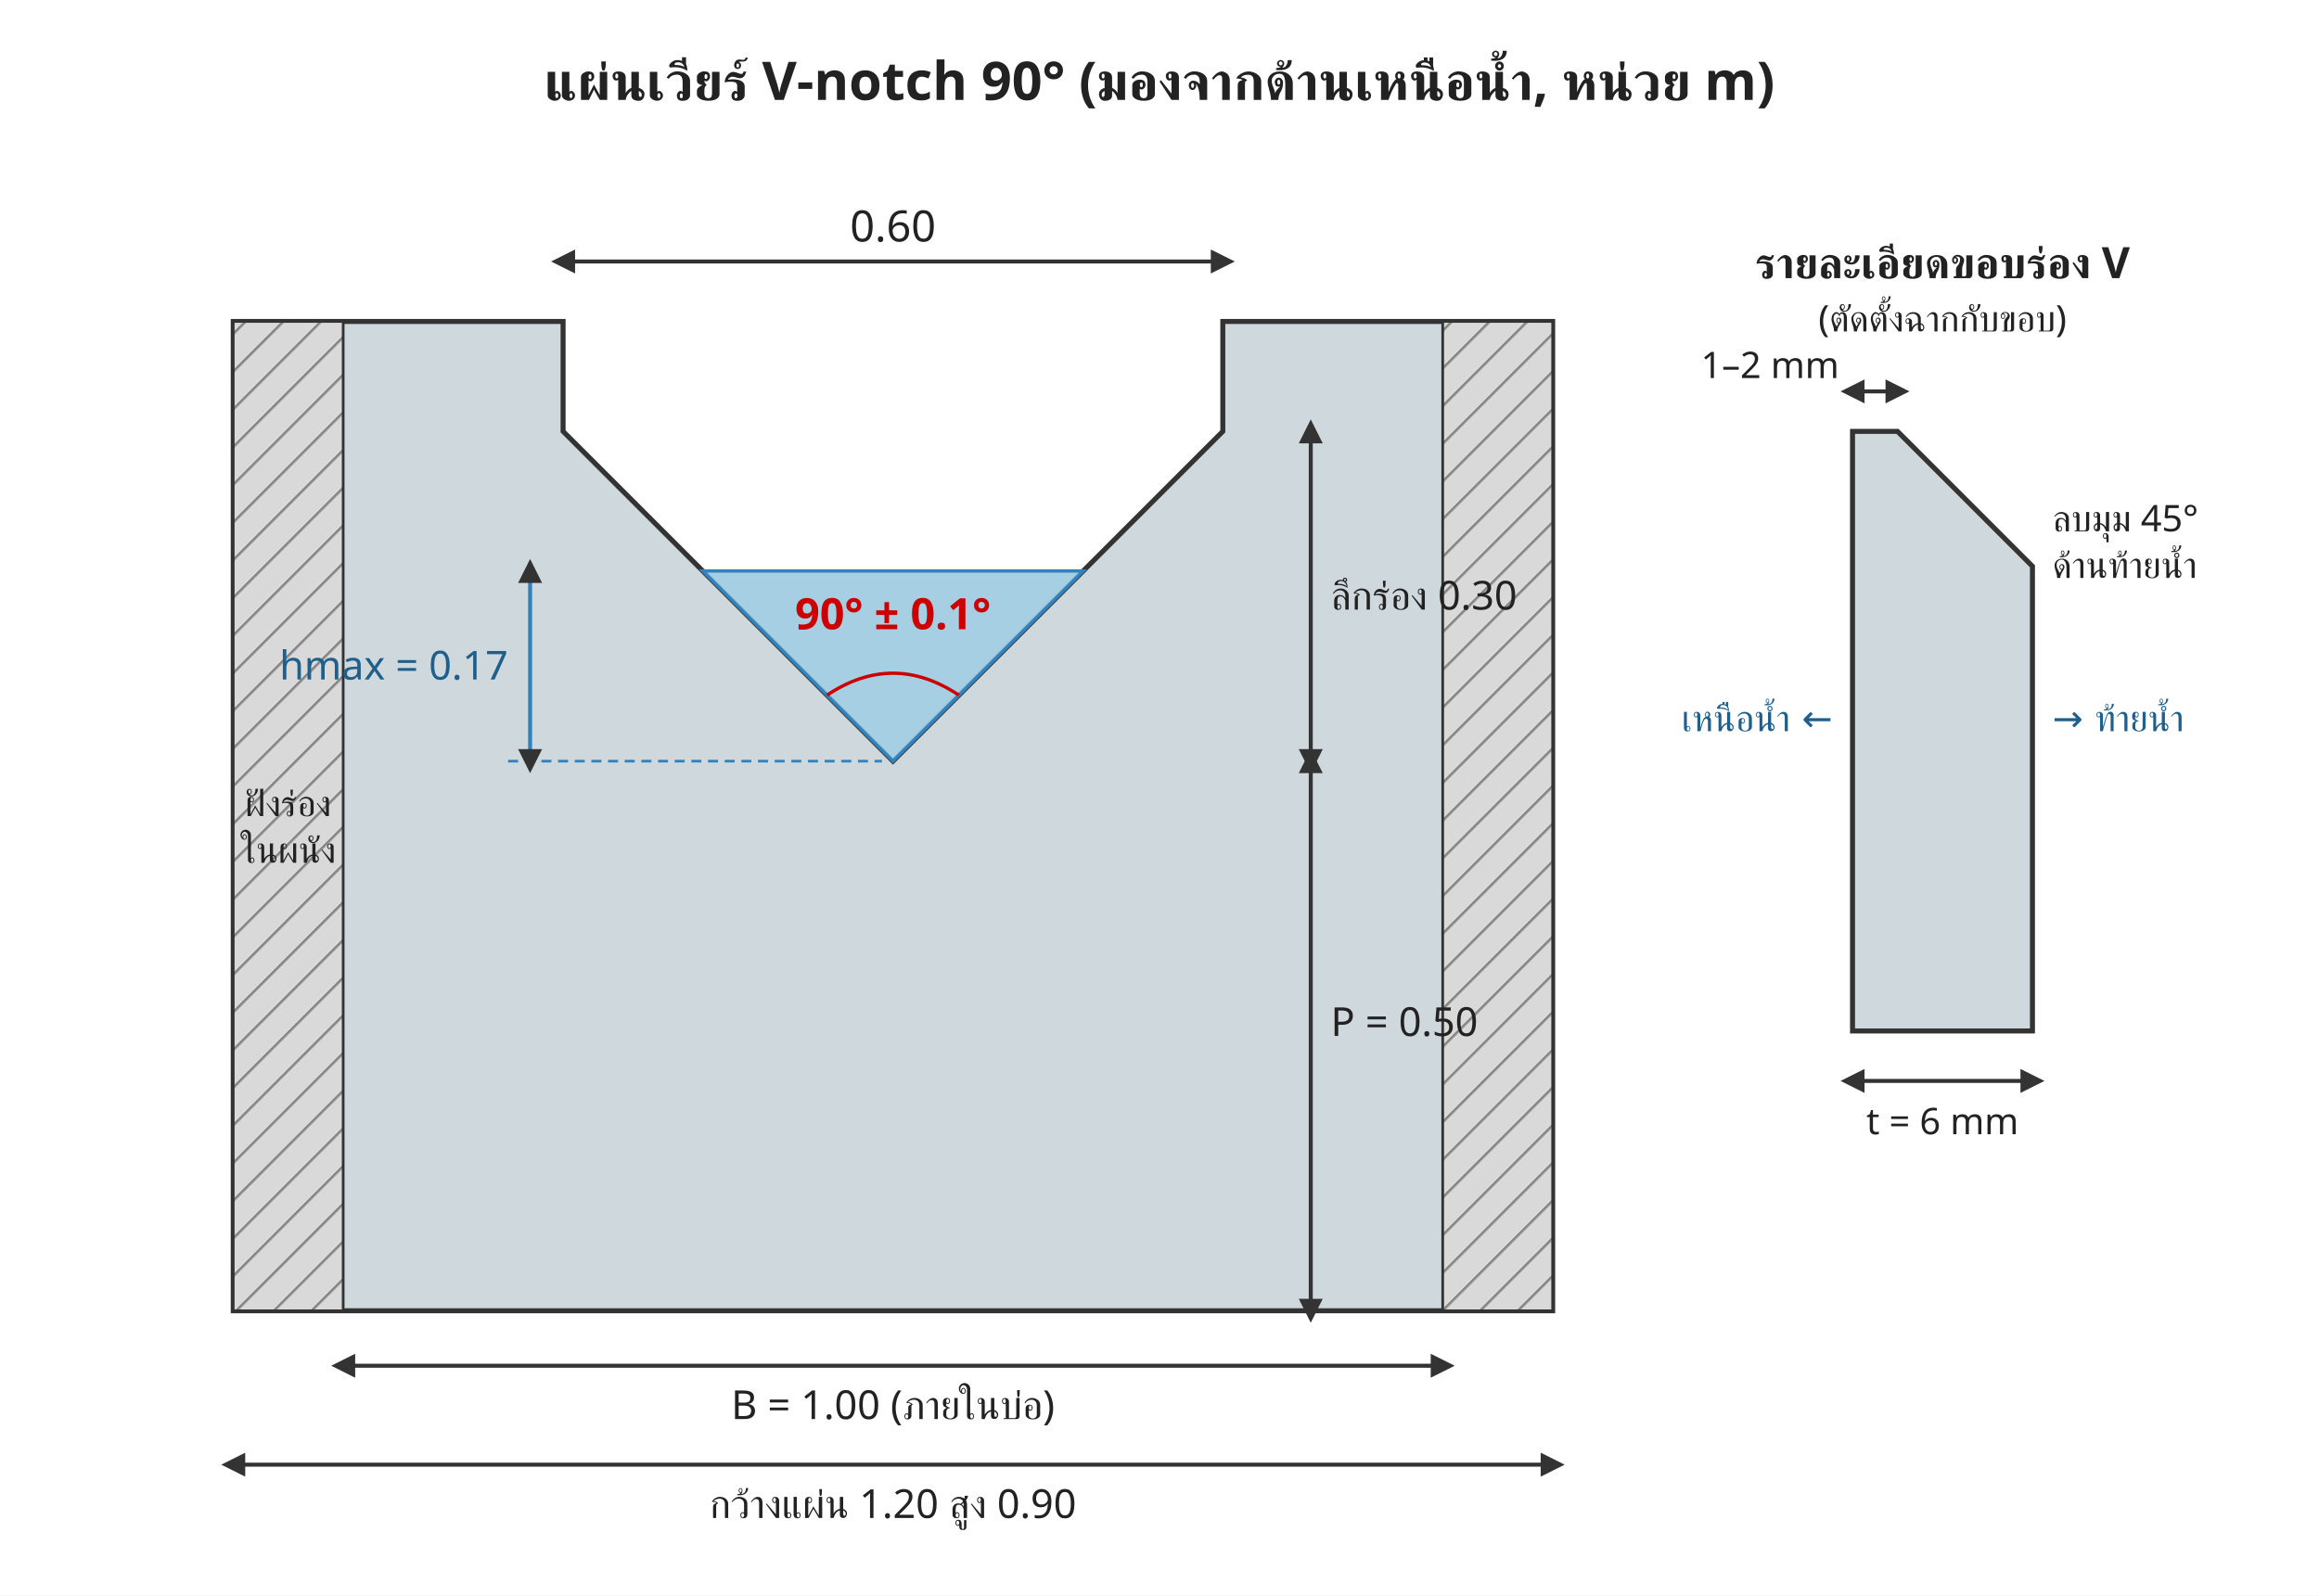
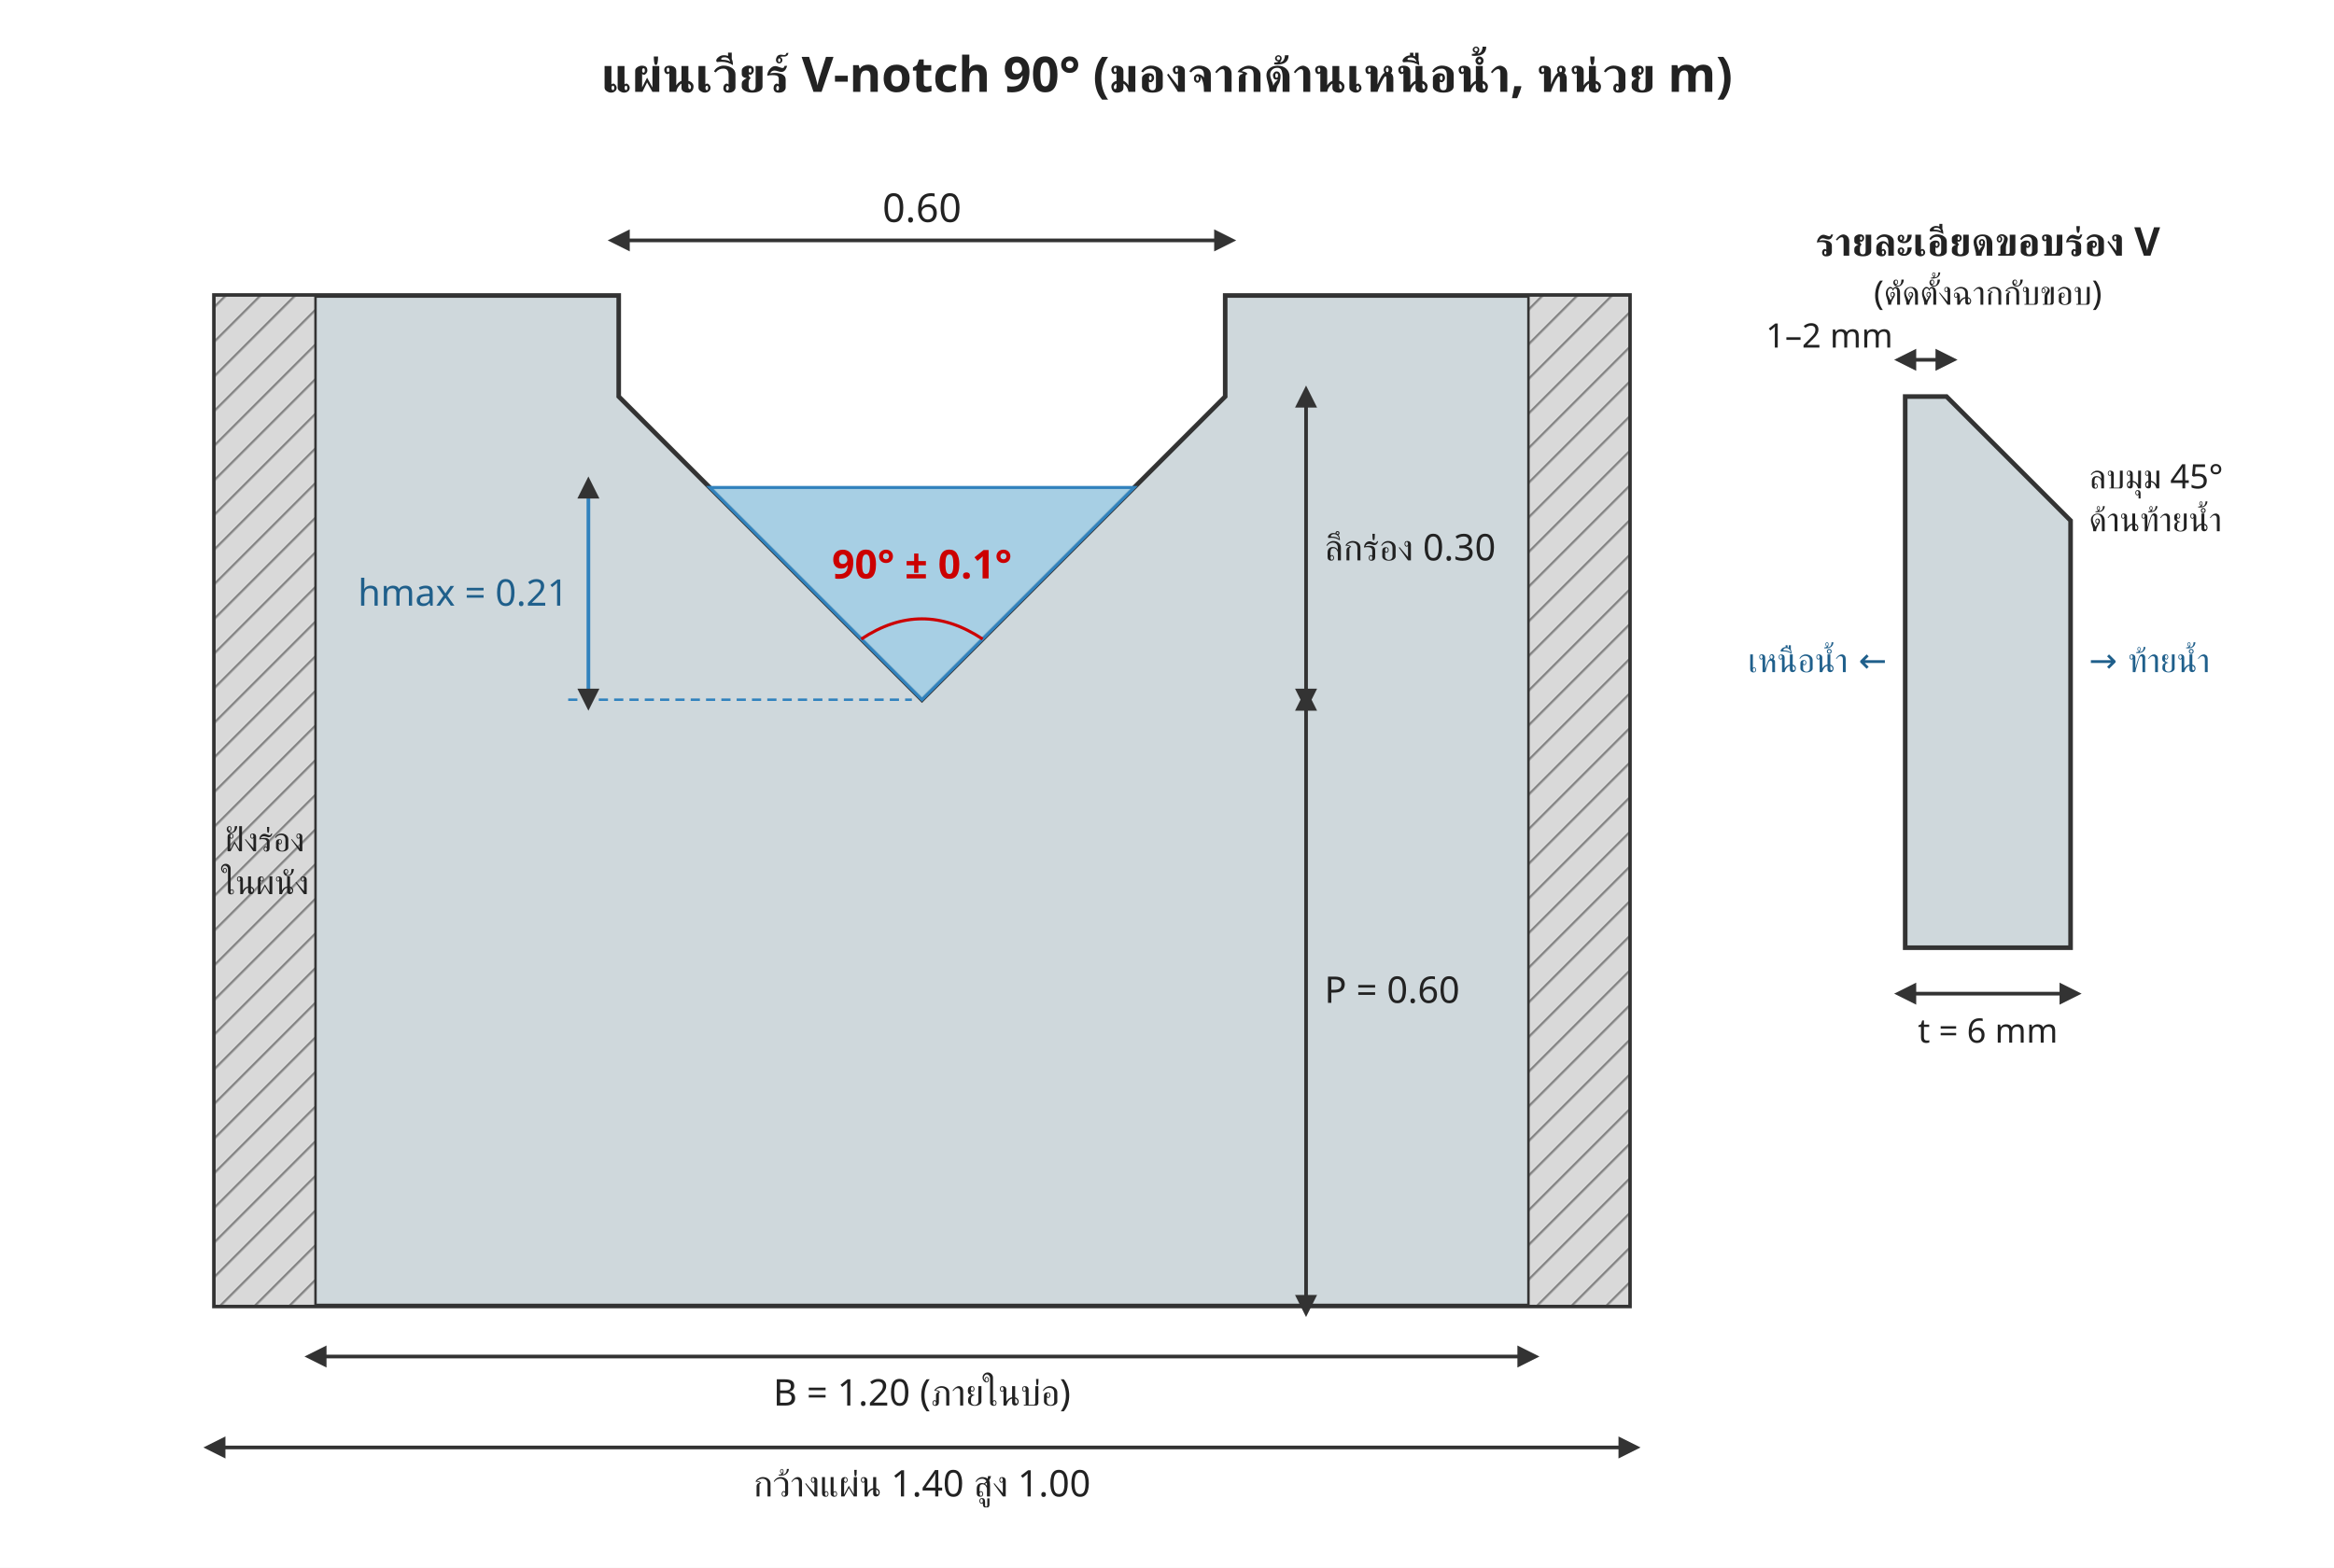
- <svg xmlns="http://www.w3.org/2000/svg" viewBox="0 0 696 479" width="696" height="479" font-family="Sarabun, Tahoma, sans-serif">
+ <svg xmlns="http://www.w3.org/2000/svg" viewBox="0 0 762 512" width="762" height="512" font-family="Sarabun, Tahoma, sans-serif">
  <defs>
    <pattern id="rc" width="8" height="8" patternUnits="userSpaceOnUse" patternTransform="rotate(45)">
      <rect width="8" height="8" fill="#d9d9d9" />
      <line x1="0" y1="0" x2="0" y2="8" stroke="#888" stroke-width="1.5" />
    </pattern>
    <marker id="a" viewBox="0 0 10 10" refX="5" refY="5" markerWidth="6" markerHeight="6" orient="auto-start-reverse">
      <path d="M0,0 L10,5 L0,10 z" fill="#333" />
    </marker>
  </defs>
-   <rect width="696" height="479" fill="white" />
-   <text x="348.0" y="30.0" font-size="16" text-anchor="middle" fill="#222" font-weight="bold">แผ่นเวียร์ V-notch 90° (มองจากด้านเหนือน้ำ, หน่วย m)</text>
-   <polygon points="70.0,96.5 169.0,96.5 169.0,129.5 268.0,228.5 367.0,129.5 367.0,96.5 466.0,96.5 466.0,393.5 70.0,393.5" fill="#cfd8dc" stroke="#333" stroke-width="1.5" fill-opacity="1" />
-   <rect x="70.0" y="96.5" width="33.0" height="297.0" fill="url(#rc)" stroke="#333" stroke-width="0.8" />
-   <rect x="433.0" y="96.5" width="33.0" height="297.0" fill="url(#rc)" stroke="#333" stroke-width="0.8" />
-   <text x="86.5" y="245.0" font-size="11" text-anchor="middle" fill="#222" font-weight="normal">ฝังร่อง</text>
-   <text x="86.5" y="259.0" font-size="11" text-anchor="middle" fill="#222" font-weight="normal">ในผนัง</text>
-   <polygon points="210.9,171.4 268.0,228.5 325.1,171.4" fill="#9ecae1" stroke="#3182bd" stroke-width="1" fill-opacity="0.9" />
-   <line x1="169.0" y1="78.5" x2="367.0" y2="78.5" stroke="#333" stroke-width="1.2" marker-start="url(#a)" marker-end="url(#a)" />
-   <text x="268.0" y="72.5" font-size="13" text-anchor="middle" fill="#222" font-weight="normal">0.60</text>
-   <line x1="393.4" y1="129.5" x2="393.4" y2="228.5" stroke="#333" stroke-width="1.2" marker-start="url(#a)" marker-end="url(#a)" />
-   <text x="399.4" y="183.0" font-size="12" text-anchor="start" fill="#222" font-weight="normal">ลึกร่อง 0.30</text>
-   <line x1="393.4" y1="228.5" x2="393.4" y2="393.5" stroke="#333" stroke-width="1.2" marker-start="url(#a)" marker-end="url(#a)" />
-   <text x="399.4" y="311.0" font-size="12" text-anchor="start" fill="#222" font-weight="normal">P = 0.50</text>
-   <line x1="152.5" y1="228.5" x2="264.7" y2="228.5" stroke="#3182bd" stroke-width="0.8" stroke-dasharray="3 2" />
-   <line x1="159.1" y1="171.4" x2="159.1" y2="228.5" stroke="#3182bd" stroke-width="1.2" marker-start="url(#a)" marker-end="url(#a)" />
-   <text x="152.5" y="204.0" font-size="12" text-anchor="end" fill="#1f5f8b" font-weight="normal">hmax = 0.17</text>
-   <path d="M248.2,208.7 Q268.0,195.5 287.8,208.7" fill="none" stroke="#c00" />
-   <text x="268.0" y="188.9" font-size="13" text-anchor="middle" fill="#c00" font-weight="bold">90° ± 0.1°</text>
-   <line x1="103.0" y1="410.0" x2="433.0" y2="410.0" stroke="#333" stroke-width="1.2" marker-start="url(#a)" marker-end="url(#a)" />
-   <text x="268.0" y="426.0" font-size="12" text-anchor="middle" fill="#222" font-weight="normal">B = 1.00 (ภายในบ่อ)</text>
-   <line x1="70.0" y1="439.7" x2="466.0" y2="439.7" stroke="#333" stroke-width="1.2" marker-start="url(#a)" marker-end="url(#a)" />
-   <text x="268.0" y="455.7" font-size="12" text-anchor="middle" fill="#222" font-weight="normal">กว้างแผ่น 1.20  สูง 0.90</text>
-   <polygon points="556.0,129.5 569.5,129.5 610.0,170.0 610.0,309.5 556.0,309.5" fill="#cfd8dc" stroke="#333" stroke-width="1.5" fill-opacity="1" />
-   <text x="583.0" y="83.5" font-size="13" text-anchor="middle" fill="#222" font-weight="bold">รายละเอียดขอบร่อง V</text>
-   <text x="583.0" y="99.5" font-size="11" text-anchor="middle" fill="#222" font-weight="normal">(ตัดตั้งฉากกับขอบ)</text>
-   <line x1="556.0" y1="117.5" x2="569.5" y2="117.5" stroke="#333" stroke-width="1.2" marker-start="url(#a)" marker-end="url(#a)" />
-   <text x="552.0" y="113.5" font-size="11" text-anchor="end" fill="#222" font-weight="normal">1–2 mm</text>
-   <line x1="556.0" y1="324.5" x2="610.0" y2="324.5" stroke="#333" stroke-width="1.2" marker-start="url(#a)" marker-end="url(#a)" />
-   <text x="583.0" y="340.5" font-size="11" text-anchor="middle" fill="#222" font-weight="normal">t = 6 mm</text>
-   <text x="550.0" y="219.5" font-size="11" text-anchor="end" fill="#1f5f8b" font-weight="normal">เหนือน้ำ ←</text>
-   <text x="616.0" y="219.5" font-size="11" text-anchor="start" fill="#1f5f8b" font-weight="normal">→ ท้ายน้ำ</text>
-   <text x="616.0" y="159.5" font-size="11" text-anchor="start" fill="#222" font-weight="normal">ลบมุม 45°</text>
-   <text x="616.0" y="173.5" font-size="11" text-anchor="start" fill="#222" font-weight="normal">ด้านท้ายน้ำ</text>
+   <rect width="762" height="512" fill="white" />
+   <text x="381.0" y="30.0" font-size="16" text-anchor="middle" fill="#222" font-weight="bold">แผ่นเวียร์ V-notch 90° (มองจากด้านเหนือน้ำ, หน่วย m)</text>
+   <polygon points="70.0,96.5 202.0,96.5 202.0,129.5 301.0,228.5 400.0,129.5 400.0,96.5 532.0,96.5 532.0,426.5 70.0,426.5" fill="#cfd8dc" stroke="#333" stroke-width="1.5" fill-opacity="1" />
+   <rect x="70.0" y="96.5" width="33.0" height="330.0" fill="url(#rc)" stroke="#333" stroke-width="0.8" />
+   <rect x="499.0" y="96.5" width="33.0" height="330.0" fill="url(#rc)" stroke="#333" stroke-width="0.8" />
+   <text x="86.5" y="278.0" font-size="11" text-anchor="middle" fill="#222" font-weight="normal">ฝังร่อง</text>
+   <text x="86.5" y="292.0" font-size="11" text-anchor="middle" fill="#222" font-weight="normal">ในผนัง</text>
+   <polygon points="231.7,159.2 301.0,228.5 370.3,159.2" fill="#9ecae1" stroke="#3182bd" stroke-width="1" fill-opacity="0.9" />
+   <line x1="202.0" y1="78.5" x2="400.0" y2="78.5" stroke="#333" stroke-width="1.2" marker-start="url(#a)" marker-end="url(#a)" />
+   <text x="301.0" y="72.5" font-size="13" text-anchor="middle" fill="#222" font-weight="normal">0.60</text>
+   <line x1="426.4" y1="129.5" x2="426.4" y2="228.5" stroke="#333" stroke-width="1.2" marker-start="url(#a)" marker-end="url(#a)" />
+   <text x="432.4" y="183.0" font-size="12" text-anchor="start" fill="#222" font-weight="normal">ลึกร่อง 0.30</text>
+   <line x1="426.4" y1="228.5" x2="426.4" y2="426.5" stroke="#333" stroke-width="1.2" marker-start="url(#a)" marker-end="url(#a)" />
+   <text x="432.4" y="327.5" font-size="12" text-anchor="start" fill="#222" font-weight="normal">P = 0.60</text>
+   <line x1="185.5" y1="228.5" x2="297.7" y2="228.5" stroke="#3182bd" stroke-width="0.8" stroke-dasharray="3 2" />
+   <line x1="192.1" y1="159.2" x2="192.1" y2="228.5" stroke="#3182bd" stroke-width="1.2" marker-start="url(#a)" marker-end="url(#a)" />
+   <text x="185.5" y="197.8" font-size="12" text-anchor="end" fill="#1f5f8b" font-weight="normal">hmax = 0.21</text>
+   <path d="M281.2,208.7 Q301.0,195.5 320.8,208.7" fill="none" stroke="#c00" />
+   <text x="301.0" y="188.9" font-size="13" text-anchor="middle" fill="#c00" font-weight="bold">90° ± 0.1°</text>
+   <line x1="103.0" y1="443.0" x2="499.0" y2="443.0" stroke="#333" stroke-width="1.2" marker-start="url(#a)" marker-end="url(#a)" />
+   <text x="301.0" y="459.0" font-size="12" text-anchor="middle" fill="#222" font-weight="normal">B = 1.20 (ภายในบ่อ)</text>
+   <line x1="70.0" y1="472.7" x2="532.0" y2="472.7" stroke="#333" stroke-width="1.2" marker-start="url(#a)" marker-end="url(#a)" />
+   <text x="301.0" y="488.7" font-size="12" text-anchor="middle" fill="#222" font-weight="normal">กว้างแผ่น 1.40  สูง 1.00</text>
+   <polygon points="622.0,129.5 635.5,129.5 676.0,170.0 676.0,309.5 622.0,309.5" fill="#cfd8dc" stroke="#333" stroke-width="1.5" fill-opacity="1" />
+   <text x="649.0" y="83.5" font-size="13" text-anchor="middle" fill="#222" font-weight="bold">รายละเอียดขอบร่อง V</text>
+   <text x="649.0" y="99.5" font-size="11" text-anchor="middle" fill="#222" font-weight="normal">(ตัดตั้งฉากกับขอบ)</text>
+   <line x1="622.0" y1="117.5" x2="635.5" y2="117.5" stroke="#333" stroke-width="1.2" marker-start="url(#a)" marker-end="url(#a)" />
+   <text x="618.0" y="113.5" font-size="11" text-anchor="end" fill="#222" font-weight="normal">1–2 mm</text>
+   <line x1="622.0" y1="324.5" x2="676.0" y2="324.5" stroke="#333" stroke-width="1.2" marker-start="url(#a)" marker-end="url(#a)" />
+   <text x="649.0" y="340.5" font-size="11" text-anchor="middle" fill="#222" font-weight="normal">t = 6 mm</text>
+   <text x="616.0" y="219.5" font-size="11" text-anchor="end" fill="#1f5f8b" font-weight="normal">เหนือน้ำ ←</text>
+   <text x="682.0" y="219.5" font-size="11" text-anchor="start" fill="#1f5f8b" font-weight="normal">→ ท้ายน้ำ</text>
+   <text x="682.0" y="159.5" font-size="11" text-anchor="start" fill="#222" font-weight="normal">ลบมุม 45°</text>
+   <text x="682.0" y="173.5" font-size="11" text-anchor="start" fill="#222" font-weight="normal">ด้านท้ายน้ำ</text>
</svg>
